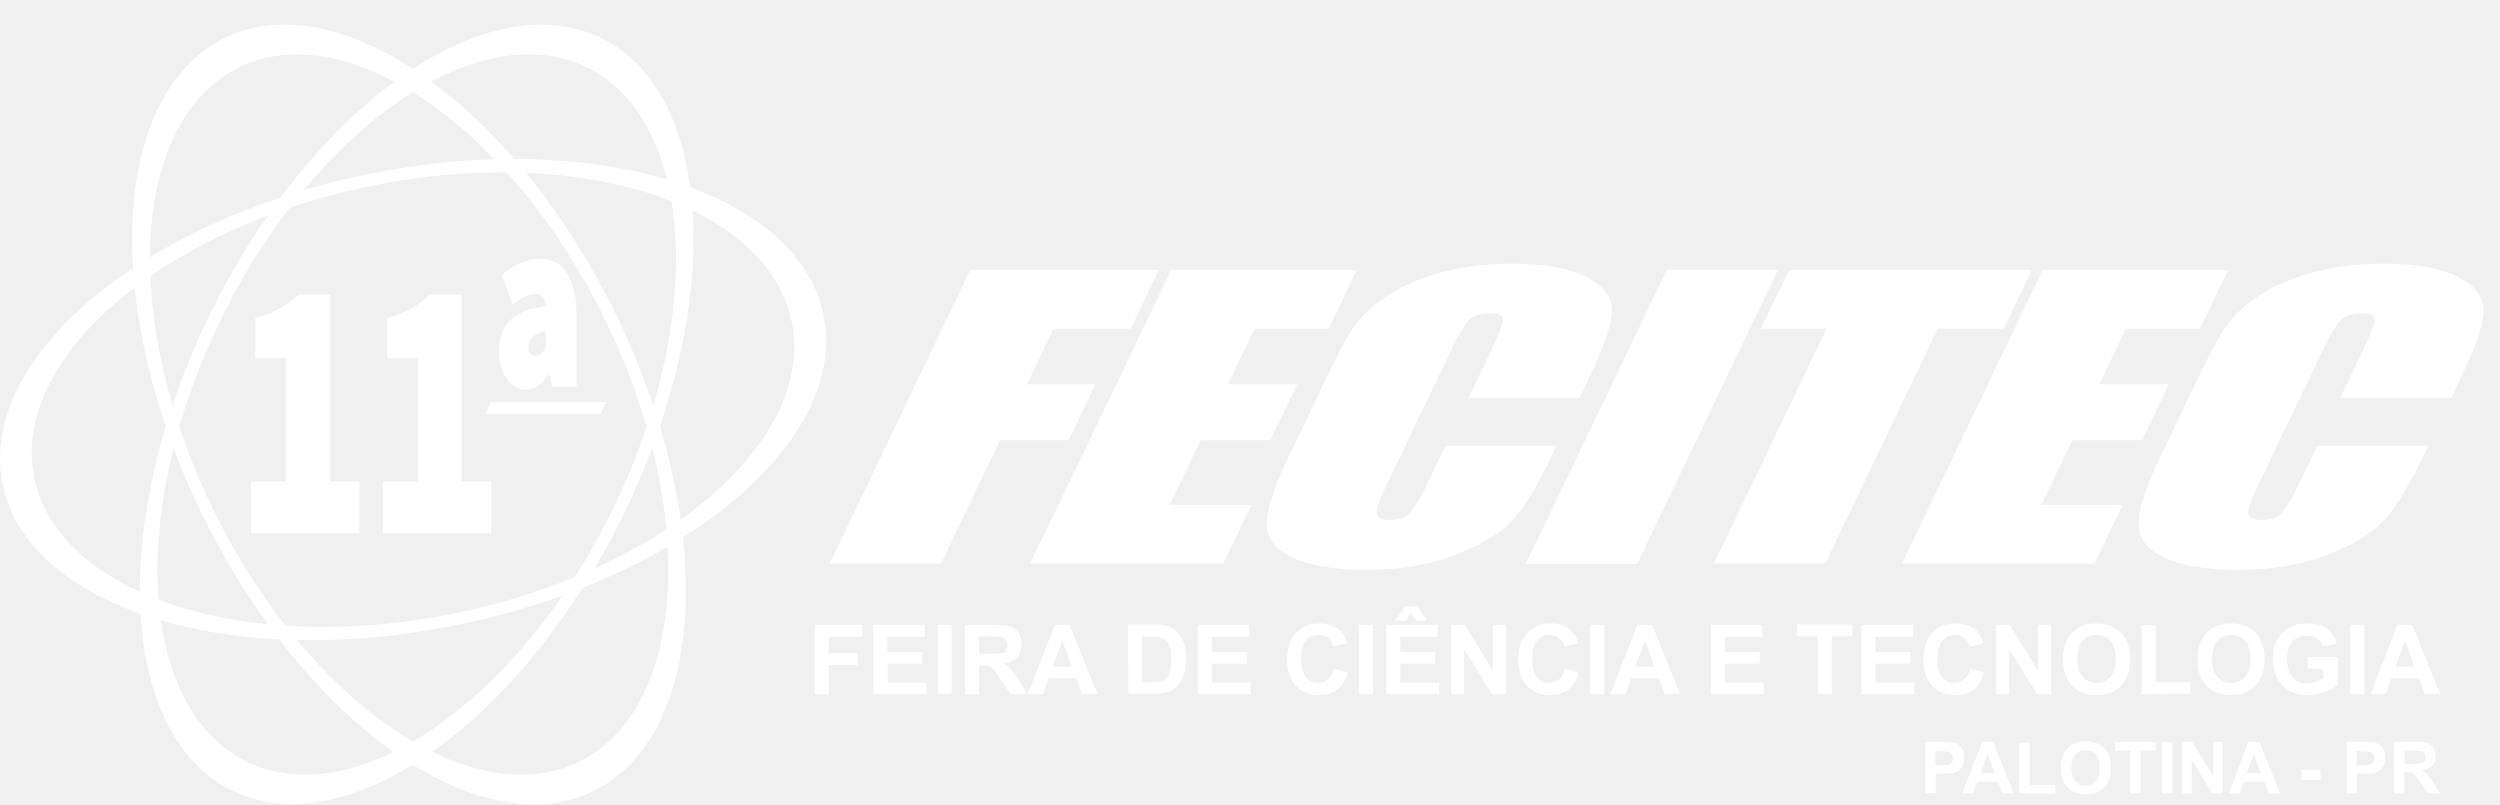
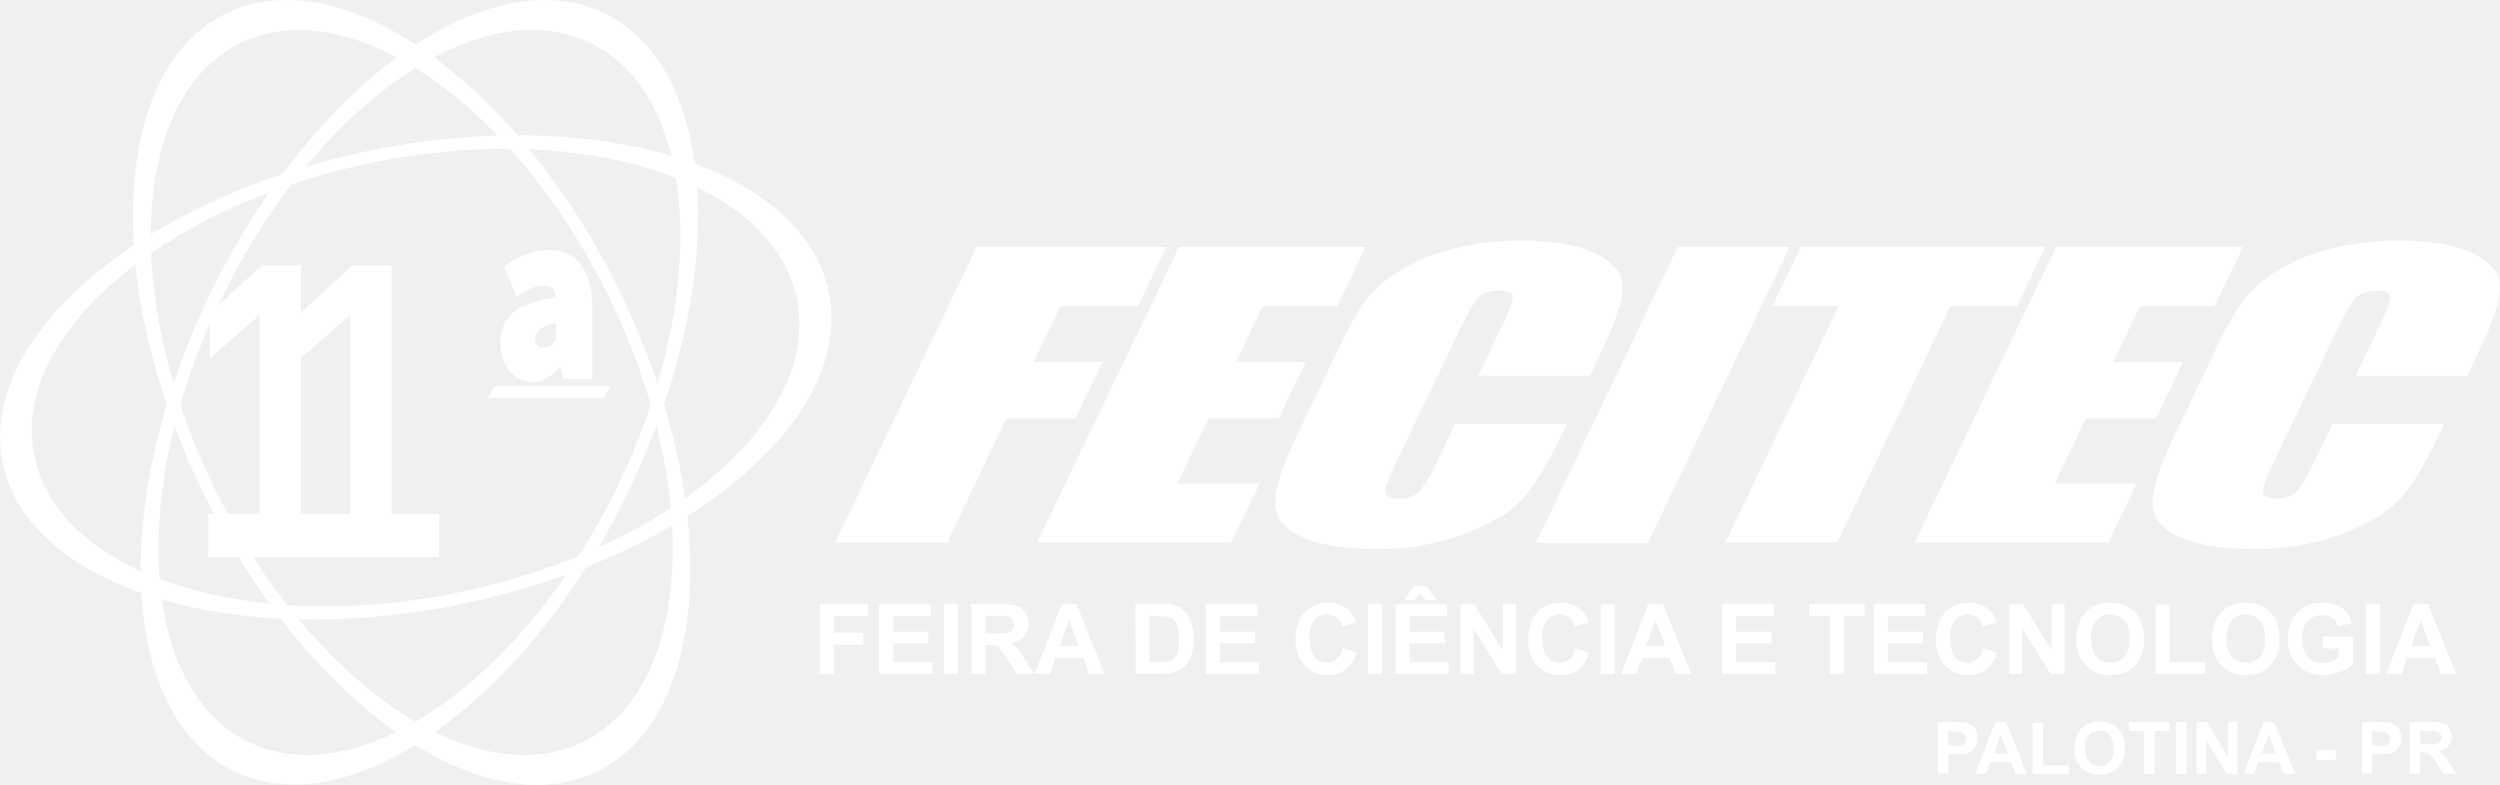
- <svg xmlns="http://www.w3.org/2000/svg" version="1.1" id="Layer_1" x="0px" y="0px" viewBox="0 0 715 230" style="enable-background:new 0 0 715 230;" xml:space="preserve">
-   <style type="text/css">
- 	.st0{fill:#FFFFFF;}
- 	.st1{fill-rule:evenodd;clip-rule:evenodd;fill:#FFFFFF;}
- 	.st2{enable-background:new    ;}
- </style>
-   <g id="Layer_2">
- </g>
-   <g id="Layer_2_1_">
- </g>
-   <g id="Camada_1">
-     <g id="Camada_2">
- 	</g>
-     <path id="path5" class="st0" d="M701.1,113.8h-31.8l7-14.6c2-4.3,3-6.9,2.8-8s-1.4-1.6-3.7-1.6   c-2.6,0-4.6,0.6-5.9,1.9c-1.3,1.3-3,4.1-5,8.3l-18.7,39c-2,4.1-2.9,6.8-2.8,8c0.1,1.3,1.4,1.9,3.9,1.9c2.4,0,4.2-0.6,5.5-1.9   c1.3-1.2,3.1-4.2,5.3-8.8l5-10.5h31.8l-1.6,3.3c-4.2,8.7-8,14.9-11.5,18.5s-9,6.8-16.4,9.6s-15.6,4.1-24.6,4.1   c-9.3,0-16.5-1.2-21.4-3.5s-7.4-5.5-7.4-9.6s2-10.3,5.9-18.5l11.8-24.6c2.9-6.1,5.4-10.6,7.4-13.6c2.1-3,5.3-5.9,9.6-8.8   c4.3-2.8,9.5-5,15.6-6.6s12.6-2.4,19.5-2.4c9.4,0,16.5,1.3,21.4,3.7c4.9,2.5,7.4,5.6,7.5,9.3c0.1,3.7-1.7,9.5-5.5,17.4L701.1,113.8   L701.1,113.8z M584.2,77.2h53.1L629.2,94H608l-7.6,15.9h19.9l-7.7,16h-19.9l-8.9,18.5h23.3l-8.1,16.8h-55L584.2,77.2L584.2,77.2z    M581.1,77.2l-8,16.8h-18.9L522,161.2h-31.8L522.4,94h-18.8l8.1-16.8H581.1L581.1,77.2z M508.5,77.2l-40.3,84.1h-31.8l40.3-84.1   C476.7,77.2,508.5,77.2,508.5,77.2z M451.8,113.8H420l7-14.6c2-4.3,3-6.9,2.8-8s-1.4-1.6-3.7-1.6c-2.6,0-4.6,0.6-5.9,1.9   s-3,4.1-5,8.3l-18.7,39c-2,4.1-2.9,6.8-2.8,8c0.1,1.3,1.4,1.9,3.9,1.9c2.4,0,4.2-0.6,5.5-1.9c1.3-1.2,3.1-4.2,5.3-8.8l5-10.5h31.8   l-1.6,3.3c-4.2,8.7-8,14.9-11.5,18.5s-9,6.8-16.4,9.6S400,163,391.1,163c-9.3,0-16.5-1.2-21.4-3.5s-7.4-5.5-7.4-9.6   s2-10.3,5.9-18.5l11.8-24.6c2.9-6.1,5.4-10.6,7.4-13.6c2.1-3,5.3-5.9,9.6-8.8c4.3-2.8,9.5-5,15.6-6.6s12.6-2.4,19.5-2.4   c9.4,0,16.5,1.3,21.4,3.7c4.9,2.5,7.4,5.6,7.5,9.3c0.1,3.7-1.7,9.5-5.5,17.4L451.8,113.8L451.8,113.8z M335,77.2h53L380,94h-21.2   l-7.6,15.9H371l-7.7,16h-19.9l-8.9,18.5h23.4l-8.1,16.8h-55.2C294.7,161.2,335,77.2,335,77.2z M277.5,77.2h53.9l-8,16.8h-22.1   l-7.6,15.9h19.6l-7.7,16H286l-16.9,35.3h-31.8L277.5,77.2z" />
-     <path id="path7" class="st1" d="M105.5,53.3c59.8-12.4,113.9,4.9,120.9,38.6s-35.9,71-95.7,83.4   S16.8,170.4,9.8,136.7C2.9,103,45.7,65.7,105.5,53.3 M104.8,49.9c64.8-13.4,123.3,4.6,130.7,40.1s-39.3,75.2-104.1,88.6   c-64.8,13.5-123.3-4.5-130.6-40C-6.6,103,40,63.3,104.8,49.9z" />
-     <path id="path9" class="st1" d="M172.9,91.1c26.9,54.8,23.7,111.5-7.2,126.7S88,200.8,61.1,146   S37.5,34.4,68.3,19.3S146,36.3,172.9,91.1 M176,89.6c29.1,59.4,26.4,120.6-6.2,136.6S87.2,206.9,58,147.5S31.6,26.9,64.2,10.9   S146.9,30.1,176,89.6z" />
-     <path id="path11" class="st1" d="M63.3,91.1c-26.9,54.8-23.7,111.5,7.2,126.7s77.7-17,104.6-71.8   s23.7-111.5-7.2-126.7S90.2,36.3,63.3,91.1 M60.2,89.6C31,149,33.8,210.2,66.4,226.1s82.7-19.2,111.8-78.7S204.6,26.9,172,10.9   S89.3,30.1,60.2,89.6z" />
-     <path id="path13" class="st0" d="M690.5,190.6l-2.7-7.4l-2.7,7.4H690.5z M697.9,198.5h-4.4   l-1.7-4.5h-7.9l-1.6,4.5H678l7.7-19.8h4.2L697.9,198.5L697.9,198.5z M672.2,198.5v-19.8h4v19.8H672.2L672.2,198.5z M660,191.2v-3.3   h8.6v7.9c-0.8,0.8-2,1.5-3.7,2.1c-1.6,0.6-3.2,0.9-4.8,0.9c-2.1,0-3.9-0.4-5.4-1.3c-1.5-0.9-2.7-2.1-3.5-3.7   c-0.8-1.6-1.2-3.4-1.2-5.3c0-2.1,0.4-3.9,1.3-5.5s2.1-2.8,3.8-3.7c1.3-0.7,2.8-1,4.7-1c2.5,0,4.4,0.5,5.8,1.6s2.3,2.5,2.7,4.3   l-4,0.7c-0.3-1-0.8-1.7-1.6-2.3s-1.7-0.8-2.9-0.8c-1.8,0-3.1,0.6-4.2,1.7c-1,1.1-1.5,2.8-1.5,4.9c0,2.4,0.5,4.1,1.6,5.3   c1,1.2,2.4,1.8,4.1,1.8c0.8,0,1.7-0.2,2.5-0.5s1.6-0.7,2.2-1.2v-2.5L660,191.2L660,191.2z M632.6,188.5c0,2.2,0.5,3.9,1.6,5.1   c1,1.2,2.3,1.7,4,1.7c1.6,0,2.9-0.6,3.9-1.7c1-1.1,1.5-2.9,1.5-5.2s-0.5-4-1.5-5.1s-2.3-1.7-4-1.7s-3,0.6-4,1.7   C633.1,184.6,632.6,186.3,632.6,188.5L632.6,188.5z M628.5,188.7c0-2,0.3-3.7,0.9-5.1c0.5-1,1.1-1.9,1.8-2.7   c0.8-0.8,1.6-1.4,2.6-1.8c1.2-0.5,2.7-0.8,4.3-0.8c2.9,0,5.3,0.9,7,2.7c1.8,1.8,2.6,4.3,2.6,7.6c0,3.2-0.9,5.7-2.6,7.5   c-1.7,1.8-4.1,2.7-7,2.7c-3,0-5.3-0.9-7-2.7C629.3,194.3,628.5,191.8,628.5,188.7L628.5,188.7z M612.5,198.5v-19.7h4v16.3h10v3.3   L612.5,198.5L612.5,198.5z M594.1,188.5c0,2.2,0.5,3.9,1.6,5.1c1,1.2,2.3,1.7,4,1.7c1.6,0,2.9-0.6,3.9-1.7c1-1.1,1.5-2.9,1.5-5.2   s-0.5-4-1.5-5.1s-2.3-1.7-4-1.7s-3,0.6-4,1.7C594.6,184.6,594.1,186.3,594.1,188.5L594.1,188.5z M590,188.7c0-2,0.3-3.7,0.9-5.1   c0.5-1,1.1-1.9,1.8-2.7c0.8-0.8,1.6-1.4,2.6-1.8c1.2-0.5,2.7-0.8,4.3-0.8c2.9,0,5.3,0.9,7,2.7c1.8,1.8,2.6,4.3,2.6,7.6   c0,3.2-0.9,5.7-2.6,7.5c-1.7,1.8-4.1,2.7-7,2.7c-3,0-5.3-0.9-7-2.7C590.9,194.3,590,191.8,590,188.7L590,188.7z M570.9,198.5v-19.8   h3.9l8.1,13.2v-13.2h3.7v19.8h-4l-8-12.9v12.9H570.9L570.9,198.5z M563.5,191.2l3.9,1.2c-0.6,2.2-1.6,3.8-3,4.8   c-1.4,1.1-3.1,1.6-5.3,1.6c-2.6,0-4.8-0.9-6.5-2.7s-2.5-4.3-2.5-7.4c0-3.3,0.8-5.9,2.6-7.7c1.7-1.8,3.9-2.7,6.7-2.7   c2.4,0,4.4,0.7,5.9,2.1c0.9,0.8,1.6,2.1,2,3.6l-4,0.9c-0.2-1-0.7-1.8-1.5-2.4c-0.7-0.6-1.7-0.9-2.7-0.9c-1.5,0-2.7,0.5-3.6,1.6   c-0.9,1.1-1.4,2.8-1.4,5.1c0,2.5,0.5,4.3,1.3,5.4c0.9,1.1,2.1,1.6,3.5,1.6c1.1,0,2-0.3,2.8-1C562.6,193.7,563.2,192.6,563.5,191.2z    M532.4,198.5v-19.8h14.7v3.4h-10.7v4.4h10v3.3h-10v5.4h11.1v3.3L532.4,198.5L532.4,198.5z M519.9,198.5V182H514v-3.4h15.8v3.4   h-5.9v16.5H519.9L519.9,198.5z M489.3,198.5v-19.8H504v3.4h-10.7v4.4h10v3.3h-10v5.4h11.1v3.3L489.3,198.5L489.3,198.5z    M473.1,190.6l-2.7-7.4l-2.7,7.4H473.1z M480.5,198.5h-4.4l-1.7-4.5h-7.9l-1.6,4.5h-4.3l7.7-19.8h4.2L480.5,198.5L480.5,198.5z    M454.8,198.5v-19.8h4v19.8H454.8L454.8,198.5z M447.6,191.2l3.9,1.2c-0.6,2.2-1.6,3.8-3,4.8c-1.4,1.1-3.1,1.6-5.3,1.6   c-2.6,0-4.8-0.9-6.5-2.7s-2.5-4.3-2.5-7.4c0-3.3,0.9-5.9,2.6-7.7s3.9-2.7,6.7-2.7c2.4,0,4.4,0.7,5.9,2.1c0.9,0.8,1.6,2.1,2,3.6   l-4,0.9c-0.2-1-0.7-1.8-1.5-2.4c-0.7-0.6-1.6-0.9-2.7-0.9c-1.5,0-2.7,0.5-3.6,1.6s-1.4,2.8-1.4,5.1c0,2.5,0.5,4.3,1.4,5.4   c0.9,1.1,2.1,1.6,3.5,1.6c1.1,0,2-0.3,2.8-1C446.7,193.7,447.3,192.6,447.6,191.2L447.6,191.2z M415,198.5v-19.8h3.9l8.1,13.2   v-13.2h3.7v19.8h-4l-8-12.9v12.9H415L415,198.5z M399,177.5l2.8-4h3.5l2.8,4h-3l-1.6-2l-1.5,2H399z M396.5,198.5v-19.8h14.7v3.4   h-10.7v4.4h10v3.3h-10v5.4h11.1v3.3L396.5,198.5L396.5,198.5z M388.7,198.5v-19.8h4v19.8H388.7z M381.5,191.2l3.9,1.2   c-0.6,2.2-1.6,3.8-3,4.8c-1.4,1.1-3.1,1.6-5.3,1.6c-2.6,0-4.8-0.9-6.5-2.7s-2.5-4.3-2.5-7.4c0-3.3,0.9-5.9,2.6-7.7s3.9-2.7,6.7-2.7   c2.4,0,4.4,0.7,5.9,2.1c0.9,0.8,1.6,2.1,2,3.6l-4,0.9c-0.2-1-0.7-1.8-1.5-2.4c-0.7-0.6-1.6-0.9-2.7-0.9c-1.5,0-2.7,0.5-3.6,1.6   s-1.4,2.8-1.4,5.1c0,2.5,0.5,4.3,1.4,5.4c0.9,1.1,2.1,1.6,3.5,1.6c1.1,0,2-0.3,2.8-1C380.6,193.7,381.1,192.6,381.5,191.2   L381.5,191.2z M342.6,198.5v-19.8h14.7v3.4h-10.7v4.4h10v3.3h-10v5.4h11.1v3.3L342.6,198.5L342.6,198.5z M326.6,182v13.1h3   c1.1,0,1.9-0.1,2.4-0.2c0.6-0.2,1.2-0.4,1.6-0.8c0.4-0.4,0.8-1,1-1.9c0.3-0.9,0.4-2.1,0.4-3.6s-0.1-2.7-0.4-3.5s-0.6-1.5-1.1-1.9   c-0.5-0.5-1.1-0.8-1.9-0.9c-0.6-0.1-1.6-0.2-3.3-0.2L326.6,182L326.6,182z M322.6,178.6h7.3c1.6,0,2.9,0.1,3.8,0.4   c1.2,0.3,2.2,0.9,3,1.8c0.8,0.9,1.5,1.9,1.9,3.2s0.6,2.8,0.6,4.7c0,1.6-0.2,3-0.6,4.2c-0.5,1.4-1.2,2.6-2.1,3.5   c-0.7,0.7-1.6,1.2-2.8,1.6c-0.9,0.3-2.1,0.4-3.5,0.4h-7.5L322.6,178.6L322.6,178.6z M306.5,190.6l-2.7-7.4l-2.7,7.4H306.5z    M313.9,198.5h-4.4l-1.7-4.5h-7.9l-1.6,4.5H294l7.7-19.8h4.2L313.9,198.5L313.9,198.5z M280,187h3c1.9,0,3.1-0.1,3.6-0.2   s0.9-0.4,1.1-0.8s0.4-0.9,0.4-1.5c0-0.7-0.2-1.2-0.5-1.6c-0.4-0.4-0.9-0.7-1.5-0.8c-0.3,0-1.3-0.1-2.9-0.1H280V187L280,187z    M276,198.5v-19.8h8.4c2.1,0,3.6,0.2,4.6,0.5s1.7,1,2.3,1.9c0.6,0.9,0.9,1.9,0.9,3.1c0,1.5-0.4,2.7-1.3,3.7s-2.2,1.6-3.9,1.8   c0.9,0.5,1.6,1.1,2.1,1.7c0.6,0.6,1.3,1.7,2.3,3.2l2.4,3.9H289l-2.9-4.3c-1-1.5-1.7-2.5-2.1-2.9s-0.8-0.7-1.2-0.8   c-0.4-0.1-1.1-0.2-2-0.2H280v8.3L276,198.5L276,198.5z M268.2,198.5v-19.8h4v19.8H268.2L268.2,198.5z M249.8,198.5v-19.8h14.7v3.4   h-10.7v4.4h10v3.3h-9.9v5.4H265v3.3L249.8,198.5L249.8,198.5z M233,198.5v-19.8h13.6v3.4H237v4.7h8.3v3.4H237v8.4L233,198.5   L233,198.5z" />
-     <path id="path15" class="st0" d="M687.7,218.5h2.2c1.4,0,2.3-0.1,2.7-0.2   c0.3-0.1,0.6-0.3,0.8-0.6s0.3-0.7,0.3-1.1c0-0.5-0.1-0.9-0.4-1.2c-0.3-0.3-0.6-0.5-1.1-0.6c-0.2,0-1-0.1-2.2-0.1h-2.3V218.5z    M684.7,226.9v-14.7h6.2c1.6,0,2.7,0.1,3.4,0.4c0.7,0.3,1.3,0.7,1.7,1.4s0.6,1.4,0.6,2.3c0,1.1-0.3,2-1,2.7s-1.6,1.2-2.9,1.4   c0.6,0.4,1.2,0.8,1.6,1.2c0.4,0.4,1,1.2,1.7,2.4l1.8,2.9h-3.5l-2.1-3.2c-0.8-1.1-1.3-1.9-1.6-2.1c-0.3-0.3-0.6-0.5-0.9-0.6   c-0.3-0.1-0.8-0.2-1.5-0.2h-0.6v6.1L684.7,226.9L684.7,226.9z M674,214.7v4.2h1.6c1.2,0,1.9-0.1,2.3-0.2s0.7-0.4,0.9-0.7   s0.3-0.7,0.3-1.1c0-0.5-0.2-1-0.5-1.3c-0.3-0.4-0.7-0.6-1.2-0.6c-0.3-0.1-1.1-0.1-2.1-0.1L674,214.7L674,214.7z M671.1,226.9v-14.7   h4.7c1.8,0,3,0.1,3.5,0.2c0.8,0.2,1.5,0.7,2.1,1.4s0.8,1.7,0.8,2.9c0,0.9-0.2,1.6-0.5,2.3c-0.3,0.6-0.7,1.1-1.2,1.4   c-0.5,0.4-1,0.6-1.5,0.7c-0.7,0.1-1.7,0.2-3.1,0.2H674v5.5L671.1,226.9L671.1,226.9z M658.2,223v-2.8h5.5v2.8H658.2z M646.6,221.1   l-2-5.4l-2,5.4H646.6L646.6,221.1z M652.1,226.9h-3.2l-1.3-3.3h-5.9l-1.2,3.3h-3.1l5.7-14.7h3.1L652.1,226.9z M624.1,226.9v-14.7   h2.9l6,9.8v-9.8h2.7v14.7h-3l-5.9-9.6v9.6H624.1z M618.3,226.9v-14.7h3v14.7H618.3z M609.2,226.9v-12.2h-4.3v-2.5h11.6v2.5h-4.3   v12.2H609.2z M592.4,219.6c0,1.7,0.4,2.9,1.2,3.8c0.8,0.9,1.7,1.3,2.9,1.3s2.2-0.4,2.9-1.3c0.8-0.9,1.1-2.1,1.1-3.8   s-0.4-2.9-1.1-3.8c-0.7-0.8-1.7-1.2-2.9-1.2s-2.2,0.4-3,1.3C592.8,216.6,592.4,217.9,592.4,219.6L592.4,219.6z M589.4,219.7   c0-1.5,0.2-2.8,0.7-3.8c0.3-0.8,0.8-1.4,1.4-2c0.6-0.6,1.2-1,1.9-1.3c0.9-0.4,2-0.6,3.2-0.6c2.2,0,3.9,0.7,5.2,2s1.9,3.2,1.9,5.6   c0,2.4-0.6,4.2-1.9,5.6c-1.3,1.3-3,2-5.2,2s-3.9-0.7-5.2-2C590,223.9,589.4,222,589.4,219.7L589.4,219.7z M577.5,226.9v-14.5h3   v12.1h7.3v2.5L577.5,226.9L577.5,226.9z M570.5,221.1l-2-5.4l-2,5.4H570.5L570.5,221.1z M575.9,226.9h-3.2l-1.3-3.3h-5.9l-1.2,3.3   h-3.1l5.7-14.7h3.1L575.9,226.9z M553.5,214.7v4.2h1.6c1.2,0,1.9-0.1,2.3-0.2s0.7-0.4,0.9-0.7s0.3-0.7,0.3-1.1c0-0.5-0.2-1-0.5-1.3   c-0.3-0.4-0.7-0.6-1.2-0.6c-0.3-0.1-1.1-0.1-2.1-0.1L553.5,214.7L553.5,214.7z M550.6,226.9v-14.7h4.8c1.8,0,3,0.1,3.5,0.2   c0.8,0.2,1.5,0.7,2.1,1.4s0.8,1.7,0.8,2.9c0,0.9-0.2,1.6-0.5,2.3c-0.3,0.6-0.7,1.1-1.2,1.4c-0.5,0.4-1,0.6-1.5,0.7   c-0.7,0.1-1.7,0.2-3.1,0.2h-1.9v5.5L550.6,226.9L550.6,226.9z" />
-     <polygon class="st1" points="140.4,115 173.4,115 171.7,118.4 138.8,118.4  " />
-     <g class="st2">
-       <path class="st0" d="M71.8,137.7h10v-35.3H73V91c5.3-1.5,8.7-3.4,12.2-6.7h9.2v53.4h8.4v14.8h-31V137.7z" />
-       <path class="st0" d="M109.5,137.7h10v-35.3h-8.8V91c5.3-1.5,8.7-3.4,12.2-6.7h9.2v53.4h8.4v14.8h-31V137.7z" />
-       <path class="st0" d="M142.7,100.4c0-7.5,4-11.6,13.4-12.9c-0.2-2.5-1.2-3.4-3.2-3.4c-1.8,0-3.7,1.1-6.3,3l-3.1-8.4    c3.5-3,7.2-4.7,11-4.7c6.3,0,10.4,5.2,10.4,16.6v20h-7l-0.7-3.4h-0.3c-1.8,2.6-4,4.3-6.6,4.3C145.5,111.3,142.7,106.2,142.7,100.4    z M156.1,99.5v-4.7c-3.8,0.6-5,2.6-5,4.5c0,1.5,0.7,2.4,2.1,2.4C154.5,101.7,155.2,100.8,156.1,99.5z" />
-     </g>
+ <svg xmlns="http://www.w3.org/2000/svg" viewBox="0 0 710.28 223.01">
+   <defs>
+     <style>.a,.b,.d{fill:#fff;}.b{fill-rule:evenodd;}.c{isolation:isolate;}.d{font-size:120.5px;font-family:Arial-Black, Arial;font-weight:800;letter-spacing:-0.2em;}</style>
+   </defs>
+   <path class="a" d="M701.1,113.8H669.3l7-14.6c2-4.3,3-6.9,2.8-8s-1.4-1.6-3.7-1.6c-2.6,0-4.6.6-5.9,1.9s-3,4.1-5,8.3l-18.7,39c-2,4.1-2.9,6.8-2.8,8s1.4,1.9,3.9,1.9a7.36,7.36,0,0,0,5.5-1.9c1.3-1.2,3.1-4.2,5.3-8.8l5-10.5h31.8l-1.6,3.3c-4.2,8.7-8,14.9-11.5,18.5s-9,6.8-16.4,9.6a69,69,0,0,1-24.6,4.1c-9.3,0-16.5-1.2-21.4-3.5s-7.4-5.5-7.4-9.6,2-10.3,5.9-18.5l11.8-24.6a113.06,113.06,0,0,1,7.4-13.6,36.24,36.24,0,0,1,9.6-8.8,53.14,53.14,0,0,1,15.6-6.6,76.6,76.6,0,0,1,19.5-2.4c9.4,0,16.5,1.3,21.4,3.7s7.4,5.6,7.5,9.3-1.7,9.5-5.5,17.4l-3.7,8ZM584.2,77.2h53.1L629.2,94H608l-7.6,15.9h19.9l-7.7,16H592.7l-8.9,18.5h23.3L599,161.2H544l40.2-84Zm-3.1,0-8,16.8H554.2L522,161.2H490.2L522.4,94H503.6l8.1-16.8Zm-72.6,0-40.3,84.1H436.4l40.3-84.1Zm-56.7,36.6H420l7-14.6c2-4.3,3-6.9,2.8-8s-1.4-1.6-3.7-1.6c-2.6,0-4.6.6-5.9,1.9s-3,4.1-5,8.3l-18.7,39c-2,4.1-2.9,6.8-2.8,8s1.4,1.9,3.9,1.9a7.36,7.36,0,0,0,5.5-1.9c1.3-1.2,3.1-4.2,5.3-8.8l5-10.5h31.8l-1.6,3.3c-4.2,8.7-8,14.9-11.5,18.5s-9,6.8-16.4,9.6a69.41,69.41,0,0,1-24.6,4.1c-9.3,0-16.5-1.2-21.4-3.5s-7.4-5.5-7.4-9.6,2-10.3,5.9-18.5L380,106.8a113.06,113.06,0,0,1,7.4-13.6,36.24,36.24,0,0,1,9.6-8.8,53.14,53.14,0,0,1,15.6-6.6,76.6,76.6,0,0,1,19.5-2.4c9.4,0,16.5,1.3,21.4,3.7s7.4,5.6,7.5,9.3-1.7,9.5-5.5,17.4l-3.7,8ZM335,77.2h53L380,94H358.8l-7.6,15.9H371l-7.7,16H343.4l-8.9,18.5h23.4l-8.1,16.8H294.6C294.7,161.2,335,77.2,335,77.2Zm-57.5,0h53.9l-8,16.8H301.3l-7.6,15.9h19.6l-7.7,16H286l-16.9,35.3H237.3Z" transform="translate(-0.03 -7.04)" />
+   <path class="b" d="M105.5,53.3c59.8-12.4,113.9,4.9,120.9,38.6s-35.9,71-95.7,83.4S16.8,170.4,9.8,136.7s35.9-71,95.7-83.4m-.7-3.4C169.6,36.5,228.1,54.5,235.5,90s-39.3,75.2-104.1,88.6S8.1,174.1.8,138.6,40,63.3,104.8,49.9Z" transform="translate(-0.03 -7.04)" />
+   <path class="b" d="M172.9,91.1c26.9,54.8,23.7,111.5-7.2,126.7S88,200.8,61.1,146,37.5,34.4,68.3,19.3s77.7,17,104.6,71.8m3.1-1.5c29.1,59.4,26.4,120.6-6.2,136.6S87.2,206.9,58,147.5,31.6,26.9,64.2,10.9,146.9,30.1,176,89.6Z" transform="translate(-0.03 -7.04)" />
+   <path class="b" d="M63.3,91.1c-26.9,54.8-23.7,111.5,7.2,126.7s77.7-17,104.6-71.8,23.7-111.5-7.2-126.7S90.2,36.3,63.3,91.1m-3.1-1.5C31,149,33.8,210.2,66.4,226.1s82.7-19.2,111.8-78.7S204.6,26.9,172,10.9,89.3,30.1,60.2,89.6Z" transform="translate(-0.03 -7.04)" />
+   <path class="a" d="M690.5,190.6l-2.7-7.4-2.7,7.4Zm7.4,7.9h-4.4l-1.7-4.5h-7.9l-1.6,4.5H678l7.7-19.8h4.2l8,19.8Zm-25.7,0V178.7h4v19.8ZM660,191.2v-3.3h8.6v7.9a9.74,9.74,0,0,1-3.7,2.1,13.59,13.59,0,0,1-4.8.9,10.29,10.29,0,0,1-5.4-1.3,8.92,8.92,0,0,1-3.5-3.7,11.78,11.78,0,0,1-1.2-5.3,10.92,10.92,0,0,1,1.3-5.5,9,9,0,0,1,3.8-3.7,9.62,9.62,0,0,1,4.7-1,9.1,9.1,0,0,1,5.8,1.6,7.28,7.28,0,0,1,2.7,4.3l-4,.7a4.22,4.22,0,0,0-1.6-2.3,4.52,4.52,0,0,0-2.9-.8,5.57,5.57,0,0,0-4.2,1.7,7.18,7.18,0,0,0-1.5,4.9c0,2.4.5,4.1,1.6,5.3a5.1,5.1,0,0,0,4.1,1.8,7.42,7.42,0,0,0,2.5-.5,7.76,7.76,0,0,0,2.2-1.2v-2.5l-4.5-.1Zm-27.4-2.7a7.26,7.26,0,0,0,1.6,5.1,4.82,4.82,0,0,0,4,1.7,5.07,5.07,0,0,0,3.9-1.7c1-1.1,1.5-2.9,1.5-5.2s-.5-4-1.5-5.1a5.56,5.56,0,0,0-8,0,8.24,8.24,0,0,0-1.5,5.2Zm-4.1.2a12.93,12.93,0,0,1,.9-5.1,12.71,12.71,0,0,1,1.8-2.7,7.61,7.61,0,0,1,2.6-1.8,11.37,11.37,0,0,1,4.3-.8,9.27,9.27,0,0,1,7,2.7c1.8,1.8,2.6,4.3,2.6,7.6a10.51,10.51,0,0,1-2.6,7.5,9.27,9.27,0,0,1-7,2.7,9.12,9.12,0,0,1-7-2.7c-1.8-1.8-2.6-4.3-2.6-7.4Zm-16,9.8V178.8h4v16.3h10v3.3l-14,.1Zm-18.4-10a7.26,7.26,0,0,0,1.6,5.1,4.82,4.82,0,0,0,4,1.7,5.07,5.07,0,0,0,3.9-1.7c1-1.1,1.5-2.9,1.5-5.2s-.5-4-1.5-5.1a5.56,5.56,0,0,0-8,0,8.24,8.24,0,0,0-1.5,5.2Zm-4.1.2a12.93,12.93,0,0,1,.9-5.1,12.71,12.71,0,0,1,1.8-2.7,7.61,7.61,0,0,1,2.6-1.8,11.37,11.37,0,0,1,4.3-.8,9.27,9.27,0,0,1,7,2.7c1.8,1.8,2.6,4.3,2.6,7.6a10.51,10.51,0,0,1-2.6,7.5,9.27,9.27,0,0,1-7,2.7,9.12,9.12,0,0,1-7-2.7,10.42,10.42,0,0,1-2.6-7.4Zm-19.1,9.8V178.7h3.9l8.1,13.2V178.7h3.7v19.8h-4l-8-12.9v12.9Zm-7.4-7.3,3.9,1.2a8.32,8.32,0,0,1-3,4.8,8.17,8.17,0,0,1-5.3,1.6,8.6,8.6,0,0,1-6.5-2.7,10.37,10.37,0,0,1-2.5-7.4c0-3.3.8-5.9,2.6-7.7a8.74,8.74,0,0,1,6.7-2.7,8.35,8.35,0,0,1,5.9,2.1,7.39,7.39,0,0,1,2,3.6l-4,.9a3.84,3.84,0,0,0-1.5-2.4,4.19,4.19,0,0,0-2.7-.9,4.38,4.38,0,0,0-3.6,1.6,8,8,0,0,0-1.4,5.1,9.29,9.29,0,0,0,1.3,5.4,4.31,4.31,0,0,0,3.5,1.6,4,4,0,0,0,2.8-1A4.8,4.8,0,0,0,563.5,191.2Zm-31.1,7.3V178.7h14.7v3.4H536.4v4.4h10v3.3h-10v5.4h11.1v3.3Zm-12.5,0V182H514v-3.4h15.8V182h-5.9v16.5Zm-30.6,0V178.7H504v3.4H493.3v4.4h10v3.3h-10v5.4h11.1v3.3Zm-16.2-7.9-2.7-7.4-2.7,7.4Zm7.4,7.9h-4.4l-1.7-4.5h-7.9l-1.6,4.5h-4.3l7.7-19.8h4.2l8,19.8Zm-25.7,0V178.7h4v19.8Zm-7.2-7.3,3.9,1.2a8.32,8.32,0,0,1-3,4.8,8.17,8.17,0,0,1-5.3,1.6,8.6,8.6,0,0,1-6.5-2.7,10.37,10.37,0,0,1-2.5-7.4c0-3.3.9-5.9,2.6-7.7a8.74,8.74,0,0,1,6.7-2.7,8.35,8.35,0,0,1,5.9,2.1,7.39,7.39,0,0,1,2,3.6l-4,.9a3.84,3.84,0,0,0-1.5-2.4,4,4,0,0,0-2.7-.9,4.38,4.38,0,0,0-3.6,1.6,8,8,0,0,0-1.4,5.1c0,2.5.5,4.3,1.4,5.4a4.31,4.31,0,0,0,3.5,1.6,4,4,0,0,0,2.8-1,5.17,5.17,0,0,0,1.7-3.1ZM415,198.5V178.7h3.9l8.1,13.2V178.7h3.7v19.8h-4l-8-12.9v12.9Zm-16-21,2.8-4h3.5l2.8,4h-3l-1.6-2-1.5,2Zm-2.5,21V178.7h14.7v3.4H400.5v4.4h10v3.3h-10v5.4h11.1v3.3Zm-7.8,0V178.7h4v19.8Zm-7.2-7.3,3.9,1.2a8.32,8.32,0,0,1-3,4.8,8.17,8.17,0,0,1-5.3,1.6,8.6,8.6,0,0,1-6.5-2.7,10.37,10.37,0,0,1-2.5-7.4c0-3.3.9-5.9,2.6-7.7a8.74,8.74,0,0,1,6.7-2.7,8.35,8.35,0,0,1,5.9,2.1,7.39,7.39,0,0,1,2,3.6l-4,.9a3.84,3.84,0,0,0-1.5-2.4,4,4,0,0,0-2.7-.9,4.38,4.38,0,0,0-3.6,1.6,8,8,0,0,0-1.4,5.1c0,2.5.5,4.3,1.4,5.4a4.31,4.31,0,0,0,3.5,1.6,4,4,0,0,0,2.8-1,5.74,5.74,0,0,0,1.7-3.1Zm-38.9,7.3V178.7h14.7v3.4H346.6v4.4h10v3.3h-10v5.4h11.1v3.3Zm-16-16.5v13.1h3a12.53,12.53,0,0,0,2.4-.2,4,4,0,0,0,1.6-.8,3.77,3.77,0,0,0,1-1.9,11.91,11.91,0,0,0,.4-3.6,10.81,10.81,0,0,0-.4-3.5,4.34,4.34,0,0,0-1.1-1.9,3.1,3.1,0,0,0-1.9-.9,20.59,20.59,0,0,0-3.3-.2l-1.7-.1Zm-4-3.4h7.3a12.94,12.94,0,0,1,3.8.4,5.8,5.8,0,0,1,3,1.8,8.52,8.52,0,0,1,1.9,3.2,15.8,15.8,0,0,1,.6,4.7,13.3,13.3,0,0,1-.6,4.2,9.35,9.35,0,0,1-2.1,3.5,6.88,6.88,0,0,1-2.8,1.6,11.61,11.61,0,0,1-3.5.4h-7.5l-.1-19.8Zm-16.1,12-2.7-7.4-2.7,7.4Zm7.4,7.9h-4.4l-1.7-4.5h-7.9l-1.6,4.5H294l7.7-19.8h4.2l8,19.8ZM280,187h3a22.4,22.4,0,0,0,3.6-.2,1.55,1.55,0,0,0,1.1-.8,3.31,3.31,0,0,0,.4-1.5,2.54,2.54,0,0,0-.5-1.6,2.75,2.75,0,0,0-1.5-.8c-.3,0-1.3-.1-2.9-.1H280v5Zm-4,11.5V178.7h8.4a16.69,16.69,0,0,1,4.6.5,4.27,4.27,0,0,1,2.3,1.9,5.38,5.38,0,0,1,.9,3.1,5.24,5.24,0,0,1-1.3,3.7,6,6,0,0,1-3.9,1.8,7.41,7.41,0,0,1,2.1,1.7,25,25,0,0,1,2.3,3.2l2.4,3.9H289l-2.9-4.3a25.06,25.06,0,0,0-2.1-2.9,2.8,2.8,0,0,0-1.2-.8,8.75,8.75,0,0,0-2-.2H280v8.3l-4-.1Zm-7.8,0V178.7h4v19.8Zm-18.4,0V178.7h14.7v3.4H253.8v4.4h10v3.3h-9.9v5.4H265v3.3Zm-16.8,0V178.7h13.6v3.4H237v4.7h8.3v3.4H237v8.4l-4-.1Z" transform="translate(-0.03 -7.04)" />
+   <path class="a" d="M687.7,218.5h2.2a13.05,13.05,0,0,0,2.7-.2,1.56,1.56,0,0,0,.8-.6,2,2,0,0,0,.3-1.1,1.59,1.59,0,0,0-.4-1.2,2,2,0,0,0-1.1-.6c-.2,0-1-.1-2.2-.1h-2.3Zm-3,8.4V212.2h6.2a9.43,9.43,0,0,1,3.4.4A3.33,3.33,0,0,1,696,214a4.38,4.38,0,0,1,.6,2.3,3.62,3.62,0,0,1-1,2.7,5,5,0,0,1-2.9,1.4,11.09,11.09,0,0,1,1.6,1.2A12.71,12.71,0,0,1,696,224l1.8,2.9h-3.5l-2.1-3.2a14.44,14.44,0,0,0-1.6-2.1,2.36,2.36,0,0,0-.9-.6,4.87,4.87,0,0,0-1.5-.2h-.6v6.1ZM674,214.7v4.2h1.6a9.86,9.86,0,0,0,2.3-.2,1.6,1.6,0,0,0,.9-.7,2,2,0,0,0,.3-1.1,1.9,1.9,0,0,0-.5-1.3,1.43,1.43,0,0,0-1.2-.6,10.41,10.41,0,0,0-2.1-.1l-1.3-.2Zm-2.9,12.2V212.2h4.7a21.78,21.78,0,0,1,3.5.2,4.12,4.12,0,0,1,2.1,1.4,4.35,4.35,0,0,1,.8,2.9,5.56,5.56,0,0,1-.5,2.3,3.33,3.33,0,0,1-1.2,1.4,3.4,3.4,0,0,1-1.5.7,21.61,21.61,0,0,1-3.1.2H674v5.5l-2.9.1ZM658.2,223v-2.8h5.5V223Zm-11.6-1.9-2-5.4-2,5.4Zm5.5,5.8h-3.2l-1.3-3.3h-5.9l-1.2,3.3h-3.1l5.7-14.7h3.1Zm-28,0V212.2H627l6,9.8v-9.8h2.7v14.7h-3l-5.9-9.6v9.6Zm-5.8,0V212.2h3v14.7Zm-9.1,0V214.7h-4.3v-2.5h11.6v2.5h-4.3v12.2Zm-16.8-7.3a5.41,5.41,0,0,0,1.2,3.8,3.6,3.6,0,0,0,2.9,1.3,3.47,3.47,0,0,0,2.9-1.3,5.4,5.4,0,0,0,1.1-3.8,5.93,5.93,0,0,0-1.1-3.8,3.7,3.7,0,0,0-2.9-1.2,3.8,3.8,0,0,0-3,1.3,5.27,5.27,0,0,0-1.1,3.7Zm-3,.1a8.61,8.61,0,0,1,.7-3.8,5.58,5.58,0,0,1,1.4-2,5.86,5.86,0,0,1,1.9-1.3,7.94,7.94,0,0,1,3.2-.6,7,7,0,0,1,5.2,2,7.61,7.61,0,0,1,1.9,5.6,7.77,7.77,0,0,1-1.9,5.6,7.76,7.76,0,0,1-10.4,0,7.18,7.18,0,0,1-2-5.5Zm-11.9,7.2V212.4h3v12.1h7.3V227l-10.3-.1Zm-7-5.8-2-5.4-2,5.4Zm5.4,5.8h-3.2l-1.3-3.3h-5.9l-1.2,3.3h-3.1l5.7-14.7H570Zm-22.4-12.2v4.2h1.6a9.86,9.86,0,0,0,2.3-.2,1.6,1.6,0,0,0,.9-.7,2,2,0,0,0,.3-1.1,1.9,1.9,0,0,0-.5-1.3,1.43,1.43,0,0,0-1.2-.6,10.41,10.41,0,0,0-2.1-.1l-1.3-.2Zm-2.9,12.2V212.2h4.8a21.78,21.78,0,0,1,3.5.2,4.12,4.12,0,0,1,2.1,1.4,4.35,4.35,0,0,1,.8,2.9,5.56,5.56,0,0,1-.5,2.3,3.33,3.33,0,0,1-1.2,1.4,3.4,3.4,0,0,1-1.5.7,21.61,21.61,0,0,1-3.1.2h-1.9v5.5l-3,.1Z" transform="translate(-0.03 -7.04)" />
+   <polygon class="b" points="140.37 109.66 173.37 109.66 171.67 113.06 138.77 113.06 140.37 109.66" />
+   <g class="c">
+     <path class="a" d="M142.23,104.5c0-7.5,4.7-11.6,15.76-12.9-.23-2.5-1.41-3.4-3.76-3.4-2.12,0-4.35,1.1-7.41,3l-3.65-8.4c4.12-3,8.47-4.7,12.94-4.7,7.41,0,12.23,5.2,12.23,16.6v20h-8.23l-.82-3.4h-.36c-2.11,2.6-4.7,4.3-7.76,4.3C145.52,115.4,142.23,110.3,142.23,104.5Zm15.76-.9V98.9c-4.47.6-5.88,2.6-5.88,4.5a2.19,2.19,0,0,0,2.47,2.4C156.11,105.8,156.93,104.9,158,103.6Z" transform="translate(-0.03 -7.04)" />
  </g>
+   <text class="d" transform="translate(53.8 158.29) scale(0.71 1)">11</text>
</svg>
